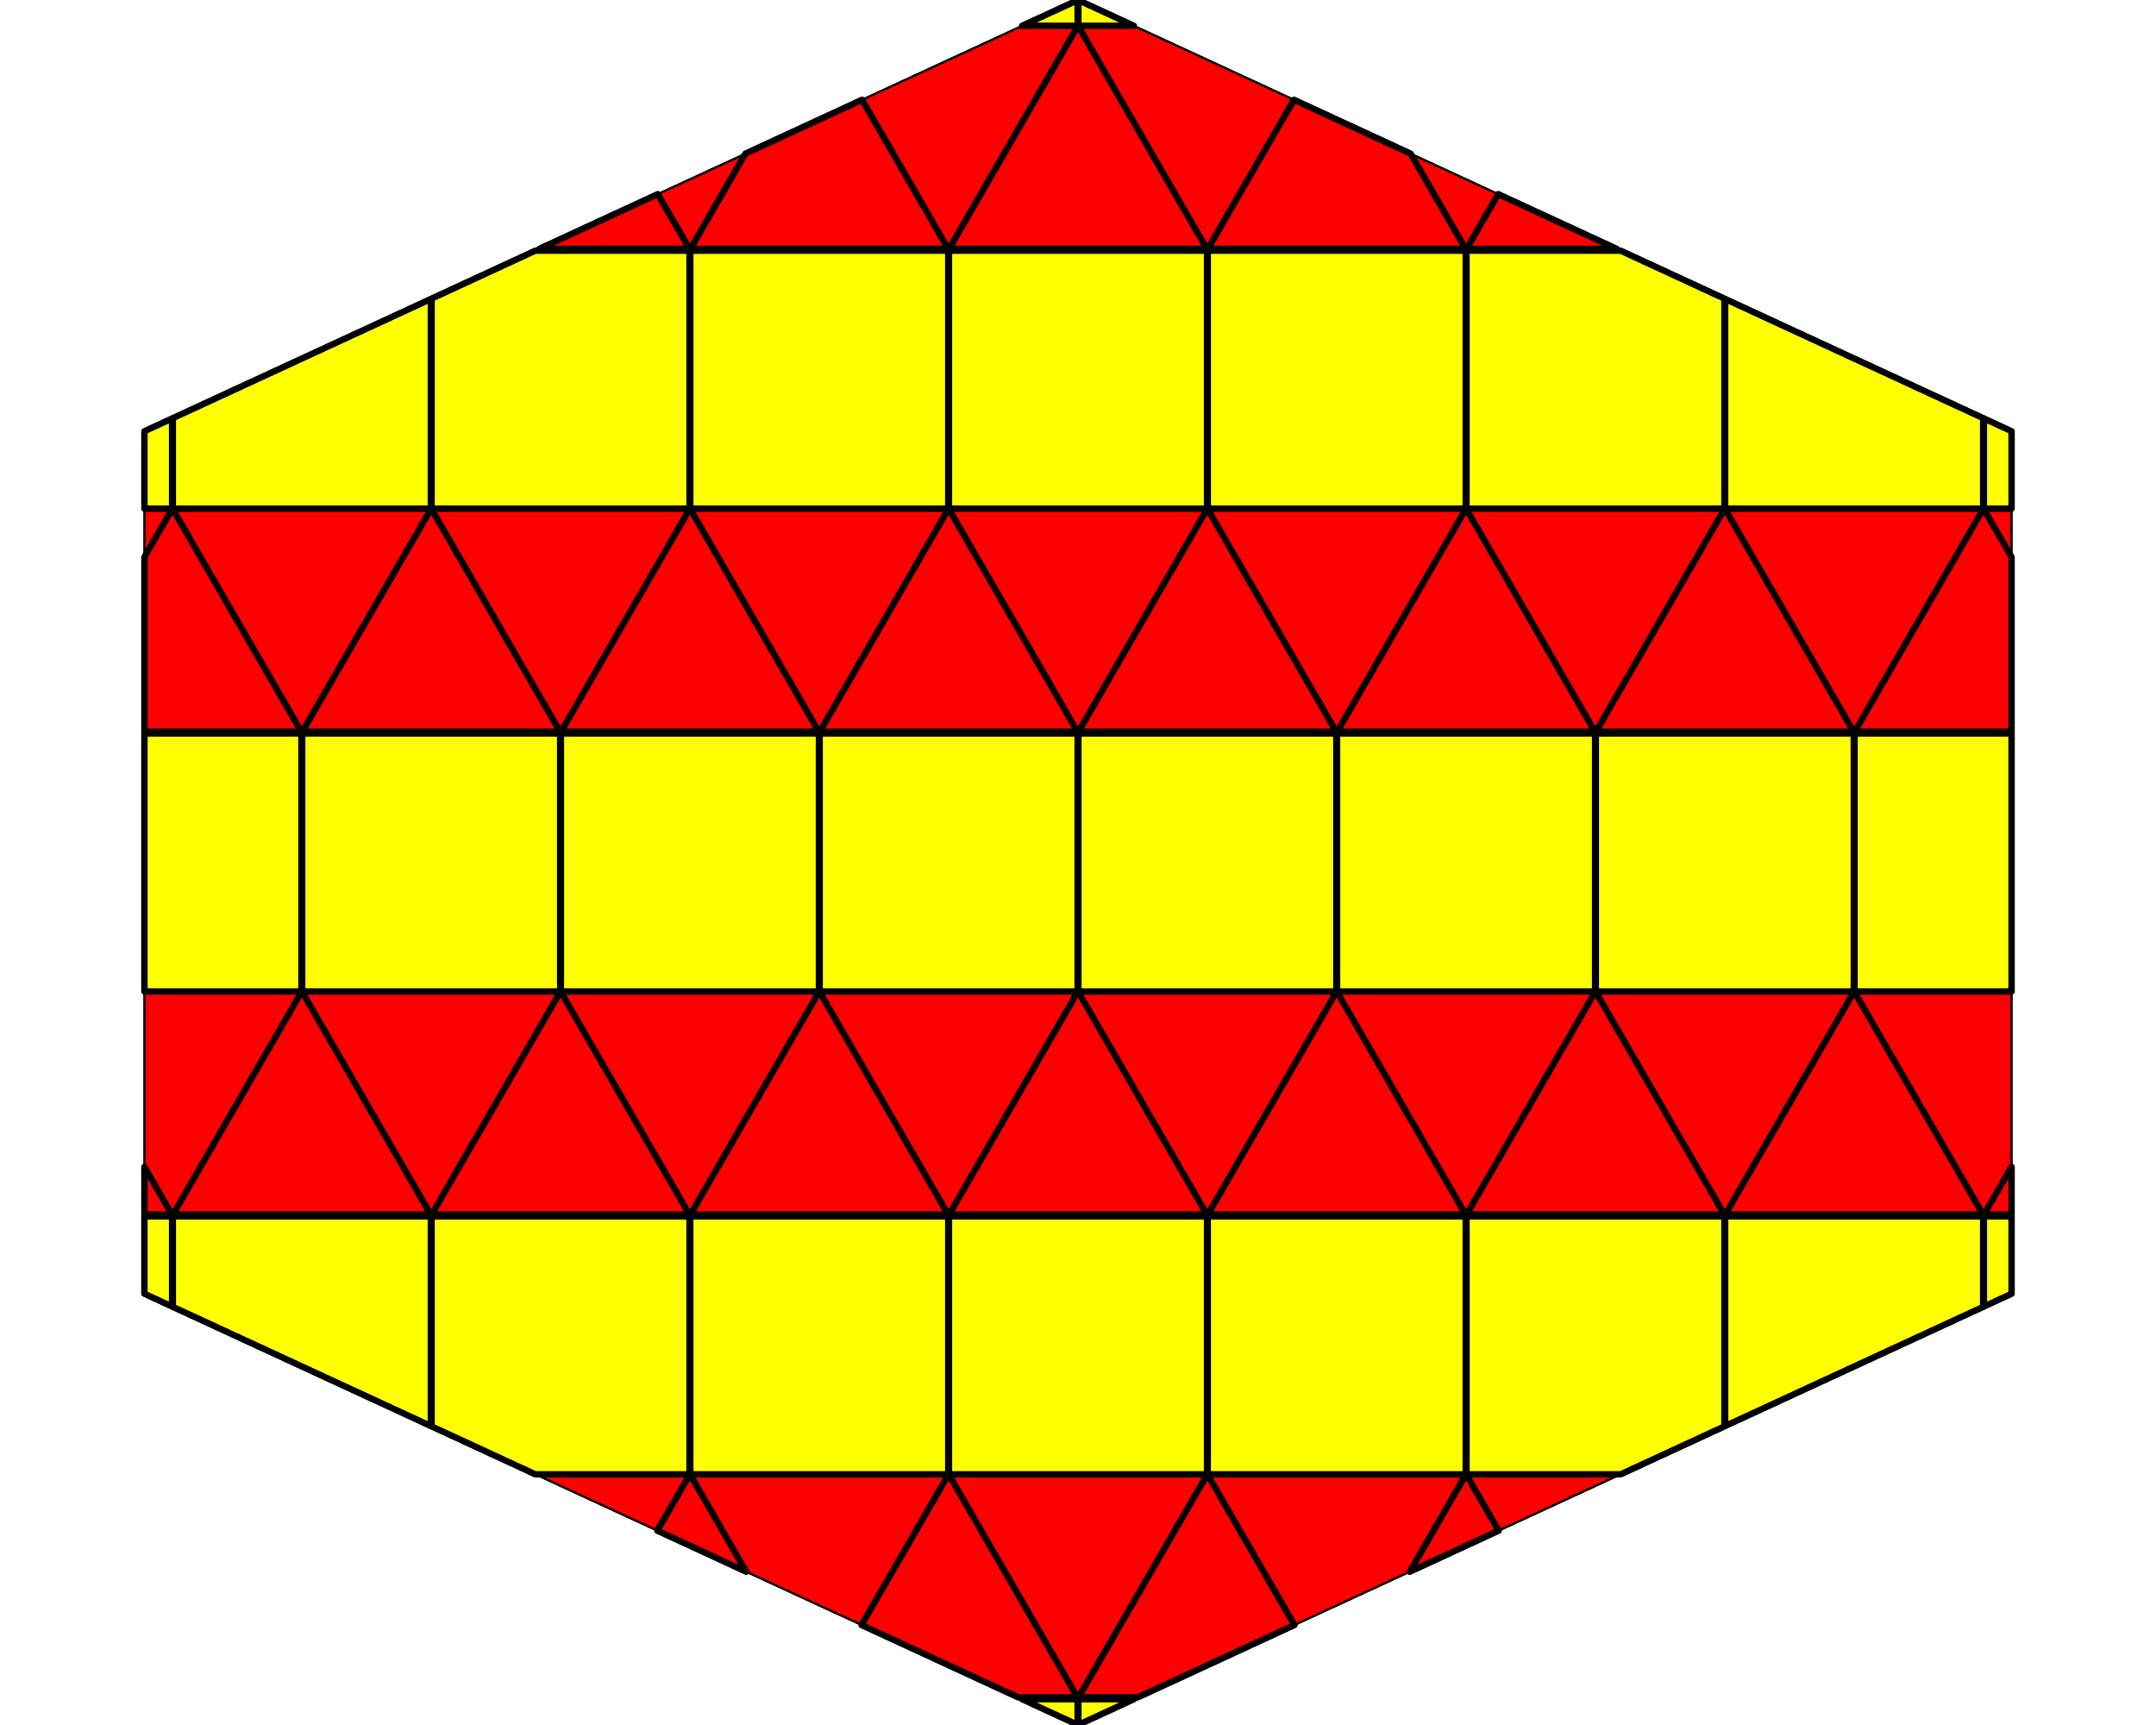
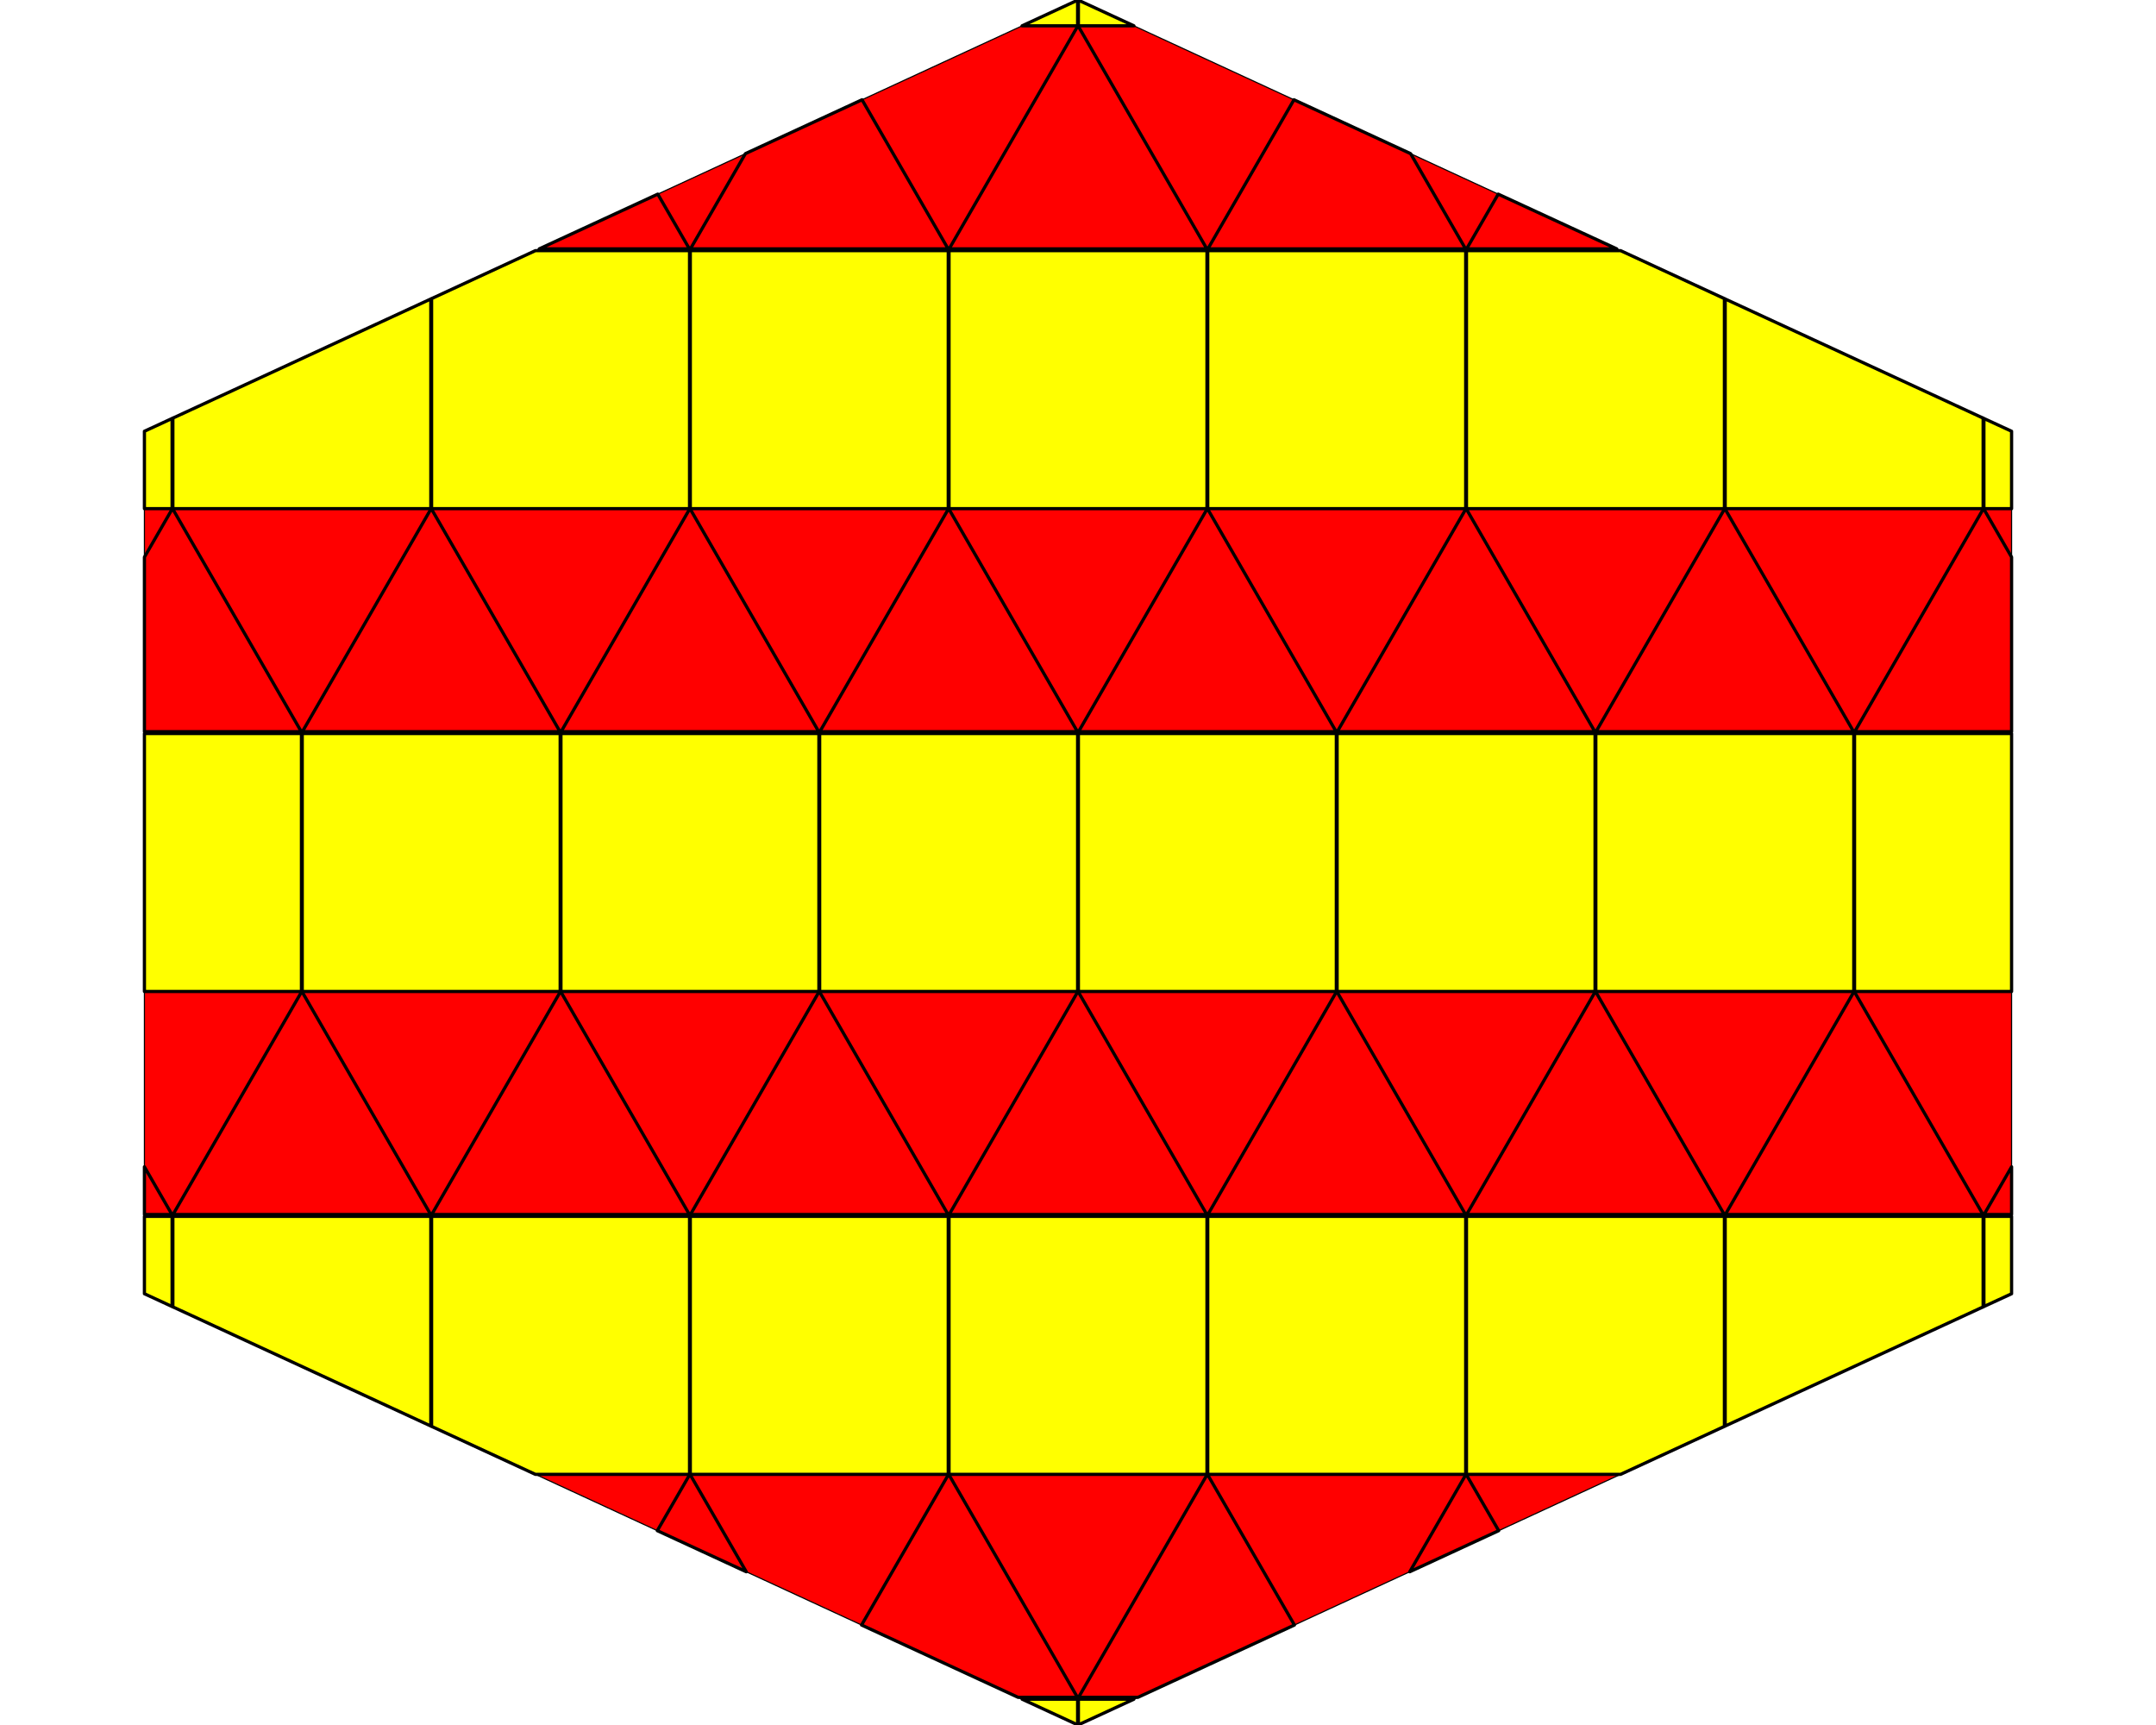
<svg xmlns="http://www.w3.org/2000/svg" class="svglite" data-engine-version="2.0" width="720.00pt" height="576.00pt" viewBox="0 0 720.00 576.00">
  <defs>
    <style type="text/css">
    .svglite line, .svglite polyline, .svglite polygon, .svglite path, .svglite rect, .svglite circle {
      fill: none;
      stroke: #000000;
      stroke-linecap: round;
      stroke-linejoin: round;
      stroke-miterlimit: 10.00;
    }
  </style>
  </defs>
  <rect width="100%" height="100%" style="stroke: none; fill: #FFFFFF;" />
  <defs>
    <clipPath id="cpMC4wMHw3MjAuMDB8MC4wMHw1NzYuMDA=">
      <rect x="0.00" y="0.00" width="720.00" height="576.00" />
    </clipPath>
  </defs>
  <g clip-path="url(#cpMC4wMHw3MjAuMDB8MC4wMHw1NzYuMDA=)">
-     <polygon points="360.00,0.00 48.23,144.00 48.23,432.00 360.00,576.00 671.77,432.00 671.77,144.00 " style="stroke-width: 0.75; fill: #FF0000;" />
-     <polygon points="100.93,244.93 100.93,331.07 187.07,331.07 187.07,244.93 " style="stroke-width: 2.13; fill: #FFFF00;" />
-     <polygon points="273.73,244.93 273.73,331.07 359.87,331.07 359.87,244.93 " style="stroke-width: 2.13; fill: #FFFF00;" />
-     <polygon points="316.93,406.15 316.93,492.30 403.07,492.30 403.07,406.15 " style="stroke-width: 2.13; fill: #FFFF00;" />
-     <polygon points="316.93,83.70 316.93,169.85 403.07,169.85 403.07,83.70 " style="stroke-width: 2.13; fill: #FFFF00;" />
-     <polygon points="446.53,244.93 446.53,331.07 532.67,331.07 532.67,244.93 " style="stroke-width: 2.13; fill: #FFFF00;" />
-     <polygon points="57.47,406.15 57.47,436.27 48.23,432.00 48.23,406.15 57.47,406.15 " style="stroke-width: 2.13; fill: #FFFF00;" />
-     <polygon points="57.47,169.85 48.23,169.85 48.23,144.00 57.47,139.73 57.47,169.85 " style="stroke-width: 2.13; fill: #FFFF00;" />
-     <polygon points="144.13,406.15 230.27,406.15 230.27,492.30 178.78,492.30 144.13,476.29 144.13,406.15 " style="stroke-width: 2.13; fill: #FFFF00;" />
-     <polygon points="230.27,83.70 230.27,169.85 144.13,169.85 144.13,99.71 178.78,83.70 230.27,83.70 " style="stroke-width: 2.13; fill: #FFFF00;" />
-     <polygon points="359.87,567.38 359.87,575.94 341.33,567.38 359.87,567.38 " style="stroke-width: 2.13; fill: #FFFF00;" />
-     <polygon points="359.87,8.62 341.33,8.62 359.87,0.059 359.87,8.62 " style="stroke-width: 2.13; fill: #FFFF00;" />
-     <polygon points="489.73,492.30 489.73,406.15 575.87,406.15 575.87,476.29 541.22,492.30 489.73,492.30 " style="stroke-width: 2.13; fill: #FFFF00;" />
-     <polygon points="575.87,169.85 489.73,169.85 489.73,83.70 541.22,83.70 575.87,99.71 575.87,169.85 " style="stroke-width: 2.13; fill: #FFFF00;" />
-     <polygon points="619.33,331.07 619.33,244.93 671.77,244.93 671.77,331.07 619.33,331.07 " style="stroke-width: 2.13; fill: #FFFF00;" />
-     <polygon points="662.53,406.15 671.77,406.15 671.77,432.00 662.53,436.27 662.53,406.15 " style="stroke-width: 2.13; fill: #FFFF00;" />
-     <polygon points="662.53,169.85 662.53,139.73 671.77,144.00 671.77,169.85 662.53,169.85 " style="stroke-width: 2.13; fill: #FFFF00;" />
-     <polygon points="187.33,244.93 187.33,331.07 273.47,331.07 273.47,244.93 " style="stroke-width: 2.13; fill: #FFFF00;" />
-     <polygon points="230.53,406.15 230.53,492.30 316.67,492.30 316.67,406.15 " style="stroke-width: 2.13; fill: #FFFF00;" />
-     <polygon points="230.53,83.70 230.53,169.85 316.67,169.85 316.67,83.70 " style="stroke-width: 2.13; fill: #FFFF00;" />
-     <polygon points="360.13,244.93 360.13,331.07 446.27,331.07 446.27,244.93 " style="stroke-width: 2.13; fill: #FFFF00;" />
-     <polygon points="403.33,406.15 403.33,492.30 489.47,492.30 489.47,406.15 " style="stroke-width: 2.13; fill: #FFFF00;" />
-     <polygon points="403.33,83.70 403.33,169.85 489.47,169.85 489.47,83.70 " style="stroke-width: 2.13; fill: #FFFF00;" />
-     <polygon points="532.93,244.93 532.93,331.07 619.07,331.07 619.07,244.93 " style="stroke-width: 2.13; fill: #FFFF00;" />
-     <polygon points="100.67,244.93 100.67,331.07 48.23,331.07 48.23,244.93 100.67,244.93 " style="stroke-width: 2.13; fill: #FFFF00;" />
-     <polygon points="57.73,406.15 143.87,406.15 143.87,476.17 57.73,436.39 57.73,406.15 " style="stroke-width: 2.13; fill: #FFFF00;" />
-     <polygon points="143.87,169.85 57.73,169.85 57.73,139.61 143.87,99.83 143.87,169.85 " style="stroke-width: 2.13; fill: #FFFF00;" />
-     <polygon points="360.13,567.38 378.67,567.38 360.13,575.94 360.13,567.38 " style="stroke-width: 2.13; fill: #FFFF00;" />
-     <polygon points="360.13,8.62 360.13,0.059 378.67,8.62 360.13,8.62 " style="stroke-width: 2.13; fill: #FFFF00;" />
-     <polygon points="576.13,406.15 662.27,406.15 662.27,436.39 576.13,476.17 576.13,406.15 " style="stroke-width: 2.13; fill: #FFFF00;" />
-     <polygon points="662.27,169.85 576.13,169.85 576.13,99.83 662.27,139.61 662.27,169.85 " style="stroke-width: 2.13; fill: #FFFF00;" />
-     <polygon points="144.00,169.80 100.98,244.32 187.02,244.32 " style="stroke-width: 2.13; fill: #FF0000;" />
-     <polygon points="187.20,331.02 144.18,405.54 230.22,405.54 " style="stroke-width: 2.13; fill: #FF0000;" />
-     <polygon points="316.80,169.80 273.78,244.32 359.82,244.32 " style="stroke-width: 2.13; fill: #FF0000;" />
-     <polygon points="360.00,331.02 316.98,405.54 403.02,405.54 " style="stroke-width: 2.13; fill: #FF0000;" />
-     <polygon points="489.60,169.80 446.58,244.32 532.62,244.32 " style="stroke-width: 2.13; fill: #FF0000;" />
-     <polygon points="532.80,331.02 489.78,405.54 575.82,405.54 " style="stroke-width: 2.13; fill: #FF0000;" />
-     <polygon points="57.42,405.54 48.23,405.54 48.23,389.62 57.42,405.54 " style="stroke-width: 2.13; fill: #FF0000;" />
-     <polygon points="230.22,83.09 180.09,83.09 219.67,64.82 230.22,83.09 " style="stroke-width: 2.13; fill: #FF0000;" />
-     <polygon points="316.80,492.25 359.82,566.77 340.01,566.77 287.72,542.62 316.80,492.25 " style="stroke-width: 2.13; fill: #FF0000;" />
-     <polygon points="403.02,83.09 316.98,83.09 360.00,8.57 403.02,83.09 " style="stroke-width: 2.13; fill: #FF0000;" />
-     <polygon points="489.60,492.25 500.49,511.11 470.79,524.83 489.60,492.25 " style="stroke-width: 2.13; fill: #FF0000;" />
-     <polygon points="489.78,83.09 500.33,64.82 539.91,83.09 489.78,83.09 " style="stroke-width: 2.13; fill: #FF0000;" />
-     <polygon points="619.38,244.32 662.40,169.80 671.77,186.03 671.77,244.32 619.38,244.32 " style="stroke-width: 2.13; fill: #FF0000;" />
-     <polygon points="662.58,405.54 671.77,389.62 671.77,405.54 662.58,405.54 " style="stroke-width: 2.13; fill: #FF0000;" />
-     <polygon points="230.40,169.80 187.38,244.32 273.42,244.32 " style="stroke-width: 2.13; fill: #FF0000;" />
-     <polygon points="273.60,331.02 230.58,405.54 316.62,405.54 " style="stroke-width: 2.13; fill: #FF0000;" />
-     <polygon points="403.20,169.80 360.18,244.32 446.22,244.32 " style="stroke-width: 2.13; fill: #FF0000;" />
-     <polygon points="446.40,331.02 403.38,405.54 489.42,405.54 " style="stroke-width: 2.13; fill: #FF0000;" />
-     <polygon points="576.00,169.80 532.98,244.32 619.02,244.32 " style="stroke-width: 2.13; fill: #FF0000;" />
-     <polygon points="57.60,169.80 100.62,244.32 48.23,244.32 48.23,186.03 57.60,169.80 " style="stroke-width: 2.13; fill: #FF0000;" />
-     <polygon points="143.82,405.54 57.78,405.54 100.80,331.02 143.82,405.54 " style="stroke-width: 2.13; fill: #FF0000;" />
-     <polygon points="230.40,492.25 249.21,524.83 219.51,511.11 230.40,492.25 " style="stroke-width: 2.13; fill: #FF0000;" />
-     <polygon points="316.62,83.09 230.58,83.09 248.93,51.30 287.88,33.31 316.62,83.09 " style="stroke-width: 2.13; fill: #FF0000;" />
-     <polygon points="360.18,566.77 403.20,492.25 432.28,542.62 379.99,566.77 360.18,566.77 " style="stroke-width: 2.13; fill: #FF0000;" />
-     <polygon points="489.42,83.09 403.38,83.09 432.12,33.31 471.07,51.30 489.42,83.09 " style="stroke-width: 2.13; fill: #FF0000;" />
-     <polygon points="662.22,405.54 576.18,405.54 619.20,331.02 662.22,405.54 " style="stroke-width: 2.13; fill: #FF0000;" />
+     <polygon points="360.00,0.00 48.23,144.00 48.23,432.00 360.00,576.00 671.77,432.00 671.77,144.00 " style="stroke-width: 0.38; fill: #FF0000;" />
+     <polygon points="100.93,244.93 100.93,331.07 187.07,331.07 187.07,244.93 " style="stroke-width: 1.07; fill: #FFFF00;" />
+     <polygon points="273.73,244.93 273.73,331.07 359.87,331.07 359.87,244.93 " style="stroke-width: 1.07; fill: #FFFF00;" />
+     <polygon points="316.93,406.15 316.93,492.30 403.07,492.30 403.07,406.15 " style="stroke-width: 1.07; fill: #FFFF00;" />
+     <polygon points="316.93,83.70 316.93,169.85 403.07,169.85 403.07,83.70 " style="stroke-width: 1.07; fill: #FFFF00;" />
+     <polygon points="446.53,244.93 446.53,331.07 532.67,331.07 532.67,244.93 " style="stroke-width: 1.07; fill: #FFFF00;" />
+     <polygon points="57.47,406.15 57.47,436.27 48.23,432.00 48.23,406.15 57.47,406.15 " style="stroke-width: 1.07; fill: #FFFF00;" />
+     <polygon points="57.47,169.85 48.23,169.85 48.23,144.00 57.47,139.73 57.47,169.85 " style="stroke-width: 1.07; fill: #FFFF00;" />
+     <polygon points="144.13,406.15 230.27,406.15 230.27,492.30 178.78,492.30 144.13,476.29 144.13,406.15 " style="stroke-width: 1.07; fill: #FFFF00;" />
+     <polygon points="230.27,83.70 230.27,169.85 144.13,169.85 144.13,99.71 178.78,83.70 230.27,83.70 " style="stroke-width: 1.07; fill: #FFFF00;" />
+     <polygon points="359.87,567.38 359.87,575.94 341.33,567.38 359.87,567.38 " style="stroke-width: 1.07; fill: #FFFF00;" />
+     <polygon points="359.87,8.62 341.33,8.62 359.87,0.059 359.87,8.62 " style="stroke-width: 1.07; fill: #FFFF00;" />
+     <polygon points="489.73,492.30 489.73,406.15 575.87,406.15 575.87,476.29 541.22,492.30 489.73,492.30 " style="stroke-width: 1.07; fill: #FFFF00;" />
+     <polygon points="575.87,169.85 489.73,169.85 489.73,83.70 541.22,83.70 575.87,99.71 575.87,169.85 " style="stroke-width: 1.07; fill: #FFFF00;" />
+     <polygon points="619.33,331.07 619.33,244.93 671.77,244.93 671.77,331.07 619.33,331.07 " style="stroke-width: 1.07; fill: #FFFF00;" />
+     <polygon points="662.53,406.15 671.77,406.15 671.77,432.00 662.53,436.27 662.53,406.15 " style="stroke-width: 1.07; fill: #FFFF00;" />
+     <polygon points="662.53,169.85 662.53,139.73 671.77,144.00 671.77,169.85 662.53,169.85 " style="stroke-width: 1.07; fill: #FFFF00;" />
+     <polygon points="187.33,244.93 187.33,331.07 273.47,331.07 273.47,244.93 " style="stroke-width: 1.07; fill: #FFFF00;" />
+     <polygon points="230.53,406.15 230.53,492.30 316.67,492.30 316.67,406.15 " style="stroke-width: 1.07; fill: #FFFF00;" />
+     <polygon points="230.53,83.70 230.53,169.85 316.67,169.85 316.67,83.70 " style="stroke-width: 1.07; fill: #FFFF00;" />
+     <polygon points="360.13,244.93 360.13,331.07 446.27,331.07 446.27,244.93 " style="stroke-width: 1.07; fill: #FFFF00;" />
+     <polygon points="403.33,406.15 403.33,492.30 489.47,492.30 489.47,406.15 " style="stroke-width: 1.07; fill: #FFFF00;" />
+     <polygon points="403.33,83.70 403.33,169.85 489.47,169.85 489.47,83.70 " style="stroke-width: 1.07; fill: #FFFF00;" />
+     <polygon points="532.93,244.93 532.93,331.07 619.07,331.07 619.07,244.93 " style="stroke-width: 1.07; fill: #FFFF00;" />
+     <polygon points="100.67,244.93 100.67,331.07 48.23,331.07 48.23,244.93 100.67,244.93 " style="stroke-width: 1.07; fill: #FFFF00;" />
+     <polygon points="57.73,406.15 143.87,406.15 143.87,476.17 57.73,436.39 57.73,406.15 " style="stroke-width: 1.07; fill: #FFFF00;" />
+     <polygon points="143.87,169.85 57.73,169.85 57.73,139.61 143.87,99.83 143.87,169.85 " style="stroke-width: 1.07; fill: #FFFF00;" />
+     <polygon points="360.13,567.38 378.67,567.38 360.13,575.94 360.13,567.38 " style="stroke-width: 1.07; fill: #FFFF00;" />
+     <polygon points="360.13,8.62 360.13,0.059 378.67,8.62 360.13,8.62 " style="stroke-width: 1.07; fill: #FFFF00;" />
+     <polygon points="576.13,406.15 662.27,406.15 662.27,436.39 576.13,476.17 576.13,406.15 " style="stroke-width: 1.07; fill: #FFFF00;" />
+     <polygon points="662.27,169.85 576.13,169.85 576.13,99.83 662.27,139.61 662.27,169.85 " style="stroke-width: 1.07; fill: #FFFF00;" />
+     <polygon points="144.00,169.80 100.98,244.32 187.02,244.32 " style="stroke-width: 1.07; fill: #FF0000;" />
+     <polygon points="187.20,331.02 144.18,405.54 230.22,405.54 " style="stroke-width: 1.07; fill: #FF0000;" />
+     <polygon points="316.80,169.80 273.78,244.32 359.82,244.32 " style="stroke-width: 1.07; fill: #FF0000;" />
+     <polygon points="360.00,331.02 316.98,405.54 403.02,405.54 " style="stroke-width: 1.07; fill: #FF0000;" />
+     <polygon points="489.60,169.80 446.58,244.32 532.62,244.32 " style="stroke-width: 1.07; fill: #FF0000;" />
+     <polygon points="532.80,331.02 489.78,405.54 575.82,405.54 " style="stroke-width: 1.07; fill: #FF0000;" />
+     <polygon points="57.42,405.54 48.23,405.54 48.23,389.62 57.42,405.54 " style="stroke-width: 1.07; fill: #FF0000;" />
+     <polygon points="230.22,83.09 180.09,83.09 219.67,64.82 230.22,83.09 " style="stroke-width: 1.07; fill: #FF0000;" />
+     <polygon points="316.80,492.25 359.82,566.77 340.01,566.77 287.72,542.62 316.80,492.25 " style="stroke-width: 1.07; fill: #FF0000;" />
+     <polygon points="403.02,83.09 316.98,83.09 360.00,8.57 403.02,83.09 " style="stroke-width: 1.07; fill: #FF0000;" />
+     <polygon points="489.60,492.25 500.49,511.11 470.79,524.83 489.60,492.25 " style="stroke-width: 1.07; fill: #FF0000;" />
+     <polygon points="489.78,83.09 500.33,64.82 539.91,83.09 489.78,83.09 " style="stroke-width: 1.07; fill: #FF0000;" />
+     <polygon points="619.38,244.32 662.40,169.80 671.77,186.03 671.77,244.32 619.38,244.32 " style="stroke-width: 1.07; fill: #FF0000;" />
+     <polygon points="662.58,405.54 671.77,389.62 671.77,405.54 662.58,405.54 " style="stroke-width: 1.07; fill: #FF0000;" />
+     <polygon points="230.40,169.80 187.38,244.32 273.42,244.32 " style="stroke-width: 1.07; fill: #FF0000;" />
+     <polygon points="273.60,331.02 230.58,405.54 316.62,405.54 " style="stroke-width: 1.07; fill: #FF0000;" />
+     <polygon points="403.20,169.80 360.18,244.32 446.22,244.32 " style="stroke-width: 1.07; fill: #FF0000;" />
+     <polygon points="446.40,331.02 403.38,405.54 489.42,405.54 " style="stroke-width: 1.07; fill: #FF0000;" />
+     <polygon points="576.00,169.80 532.98,244.32 619.02,244.32 " style="stroke-width: 1.07; fill: #FF0000;" />
+     <polygon points="57.60,169.80 100.62,244.32 48.23,244.32 48.23,186.03 57.60,169.80 " style="stroke-width: 1.07; fill: #FF0000;" />
+     <polygon points="143.82,405.54 57.78,405.54 100.80,331.02 143.82,405.54 " style="stroke-width: 1.07; fill: #FF0000;" />
+     <polygon points="230.40,492.25 249.21,524.83 219.51,511.11 230.40,492.25 " style="stroke-width: 1.07; fill: #FF0000;" />
+     <polygon points="316.62,83.09 230.58,83.09 248.93,51.30 287.88,33.31 316.62,83.09 " style="stroke-width: 1.07; fill: #FF0000;" />
+     <polygon points="360.18,566.77 403.20,492.25 432.28,542.62 379.99,566.77 360.18,566.77 " style="stroke-width: 1.07; fill: #FF0000;" />
+     <polygon points="489.42,83.09 403.38,83.09 432.12,33.31 471.07,51.30 489.42,83.09 " style="stroke-width: 1.07; fill: #FF0000;" />
+     <polygon points="662.22,405.54 576.18,405.54 619.20,331.02 662.22,405.54 " style="stroke-width: 1.07; fill: #FF0000;" />
  </g>
</svg>
